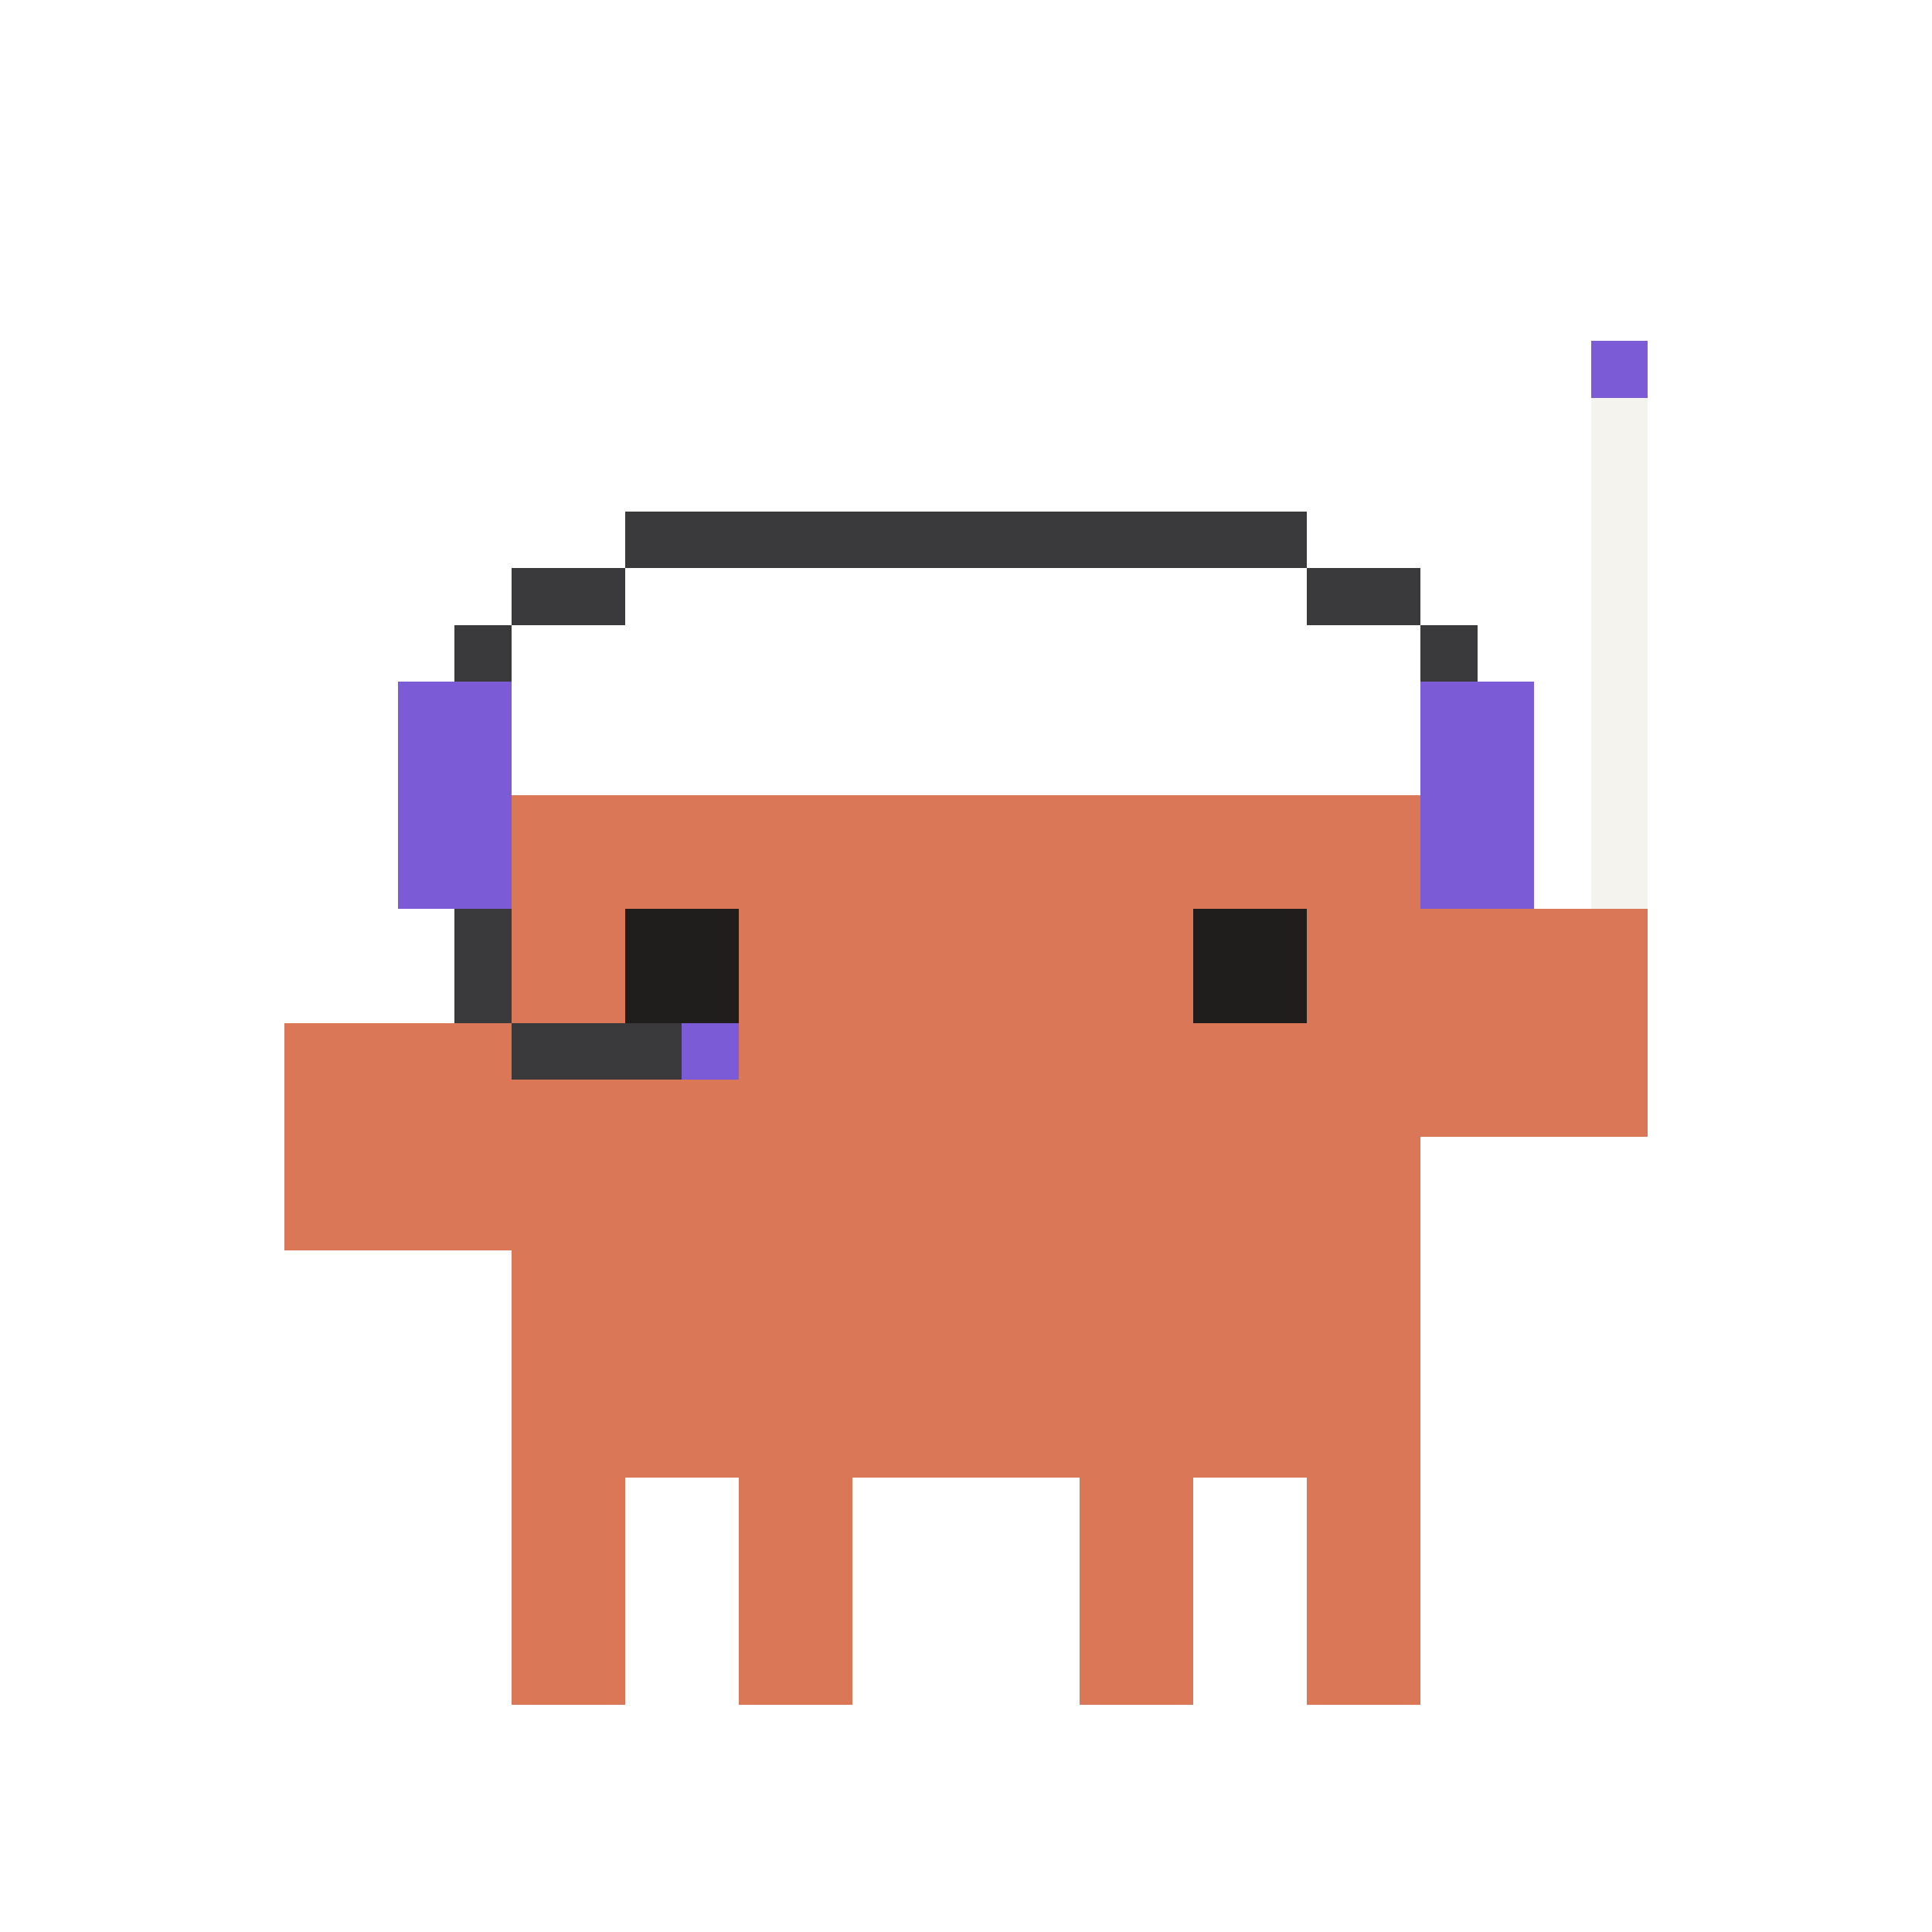
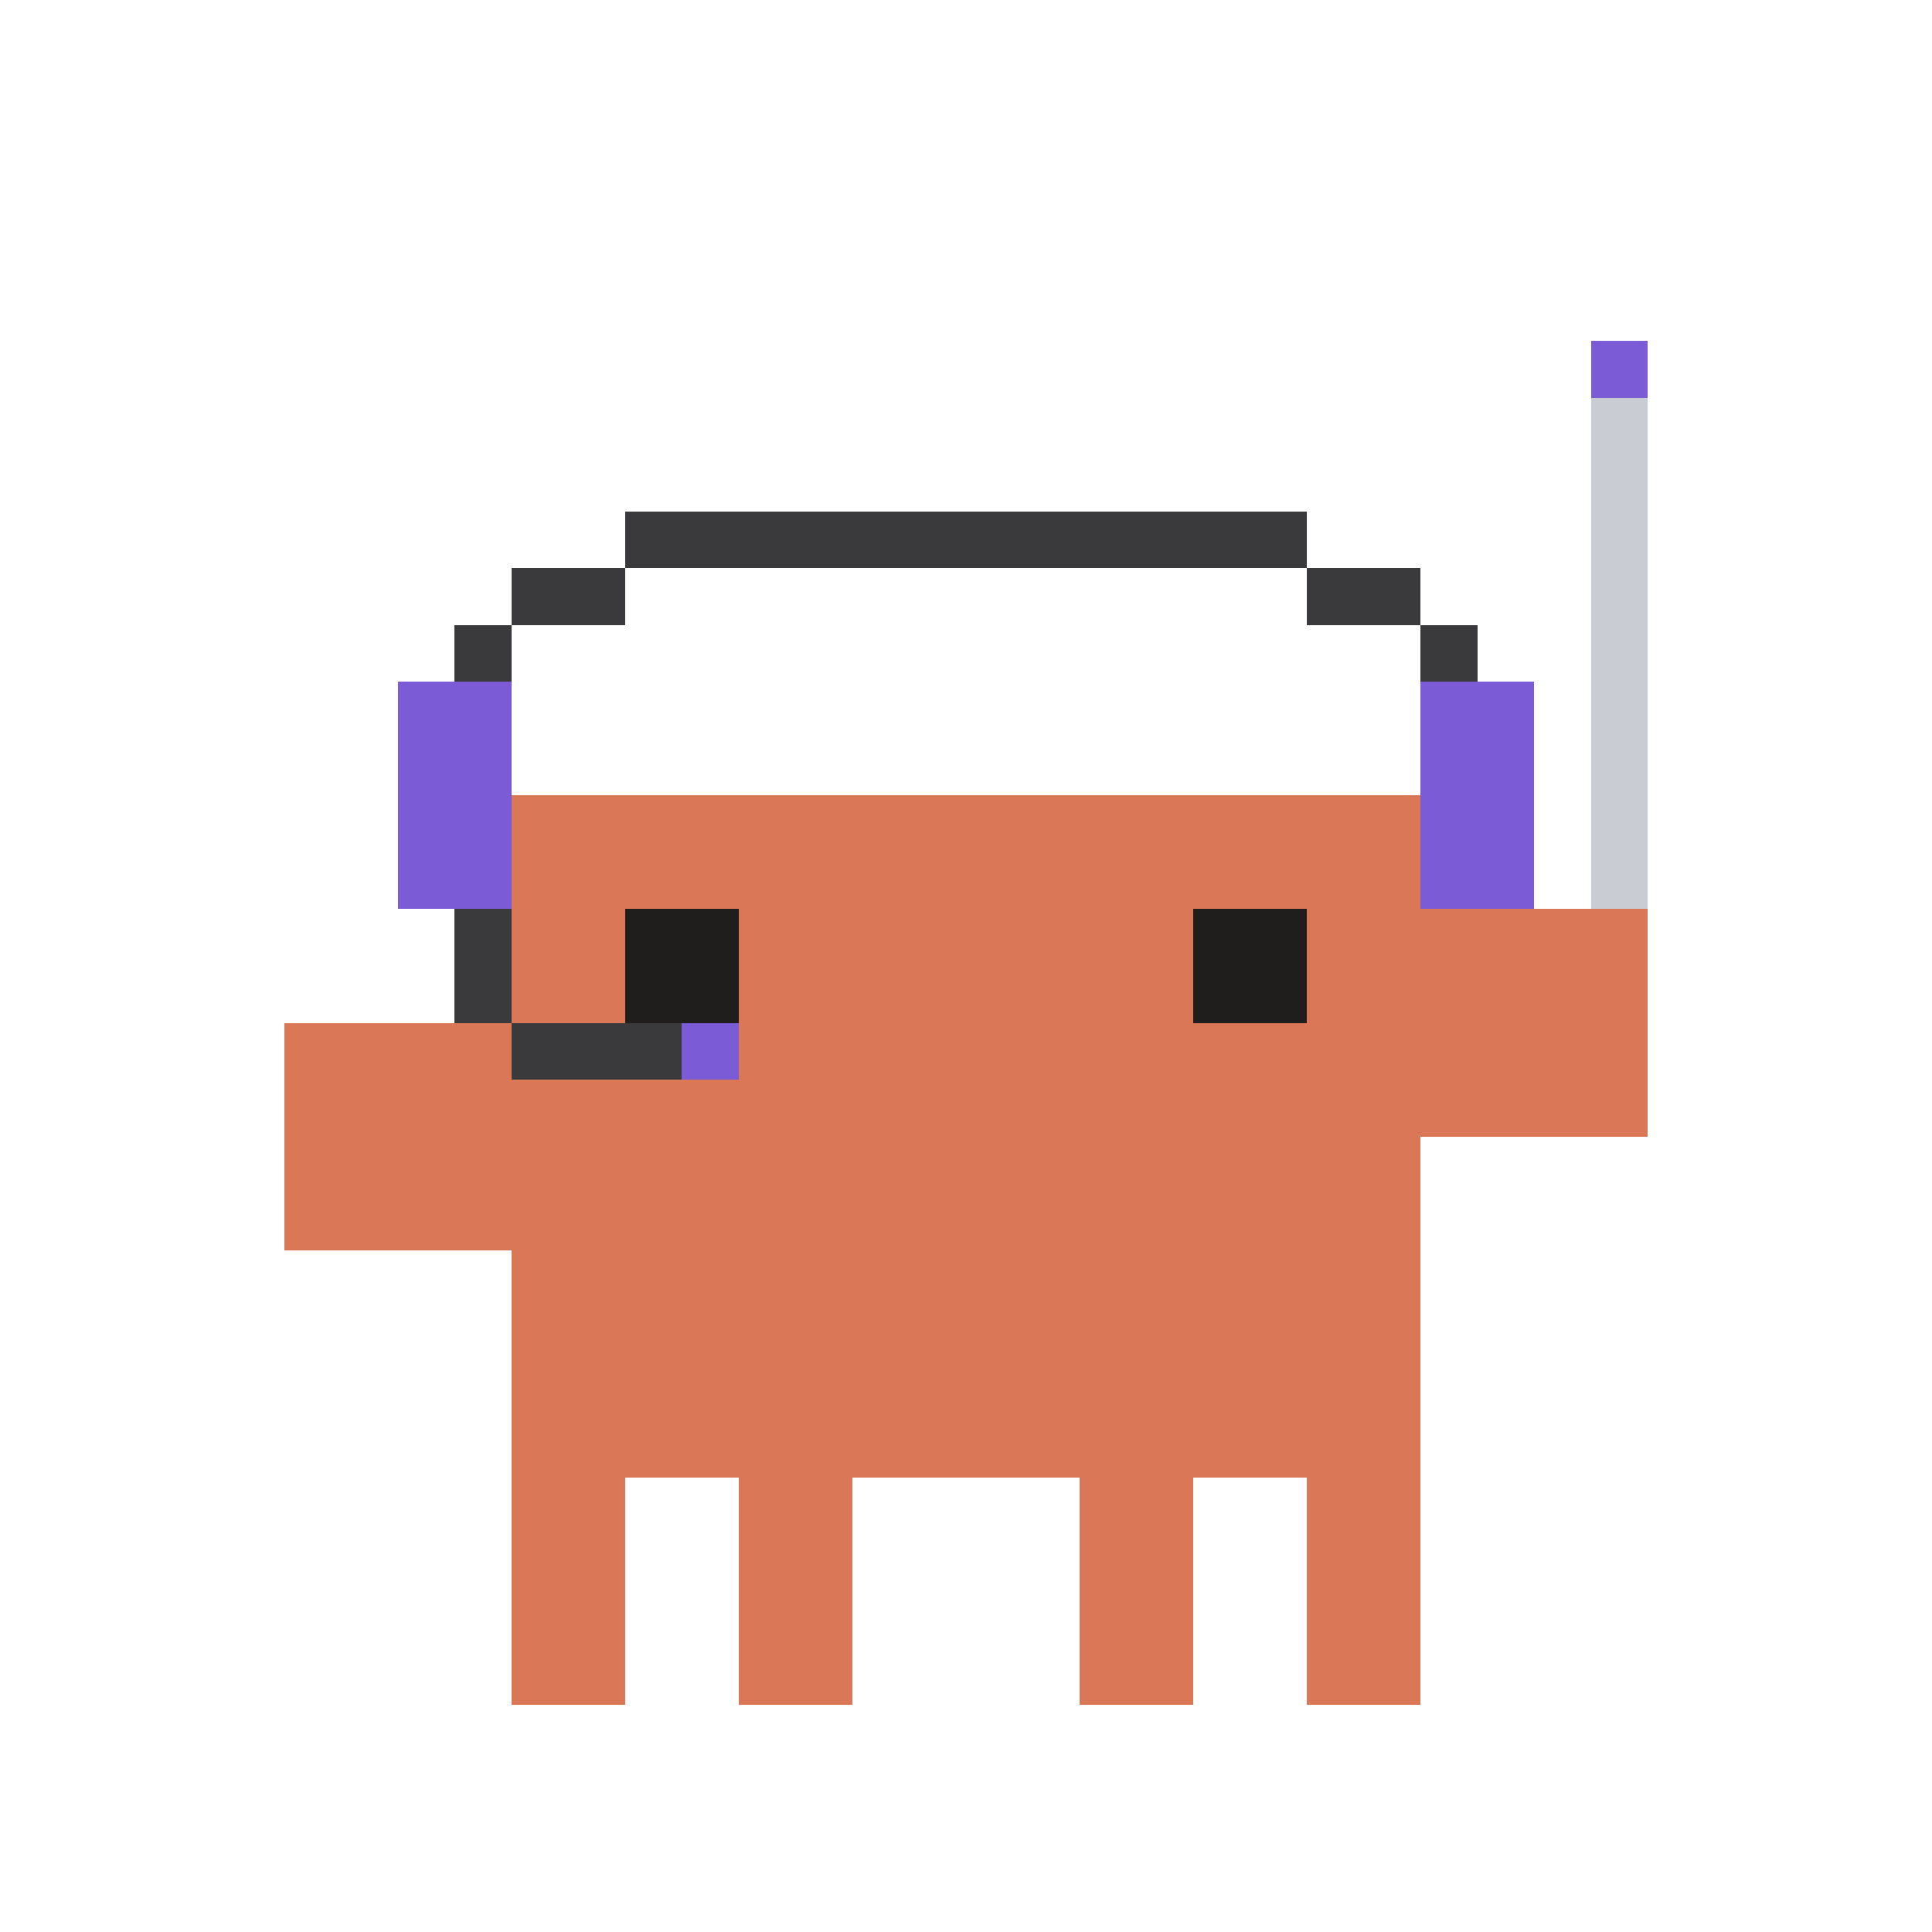
<svg xmlns="http://www.w3.org/2000/svg" width="136" height="136" viewBox="0 0 136 136" role="img" aria-label="manager crab">
  <style>
.run .la{animation:st .5s steps(1) infinite}.run .lb{animation:st .5s steps(1) infinite -.25s}
.run .bd{animation:bob .5s steps(1) infinite -.125s}
.run g{transform-box:fill-box}
@keyframes st{50%{transform:translateY(-1px)}}@keyframes bob{50%{transform:translateY(1px)}}
- @keyframes blink{50%{opacity:.15}}
+ @keyframes blink{50%{opacity:0}}
.c-root.run .gem{animation:blink 1s steps(1) infinite}
- .c-manager.run .baton{transform-origin:50% 100%;animation:conduct .5s ease-in-out infinite}
+ .c-root.run .gem2{animation:blink 1s steps(1) infinite -.5s}
+ .c-root.run .spark{animation:blink .5s steps(1) infinite}
+ .c-manager.run .baton{transform-origin:50% 100%;animation:conduct .5s steps(1) infinite}
@keyframes conduct{50%{transform:rotate(-30deg)}}
- .c-explorer.run .lan{transform-origin:50% 0;animation:swing 1s ease-in-out infinite}
- @keyframes swing{25%{transform:rotate(12deg)}75%{transform:rotate(-12deg)}}
- .c-implementer.run .ham{transform-origin:50% 100%;animation:hammer .5s ease-in infinite}
+ .c-explorer.run .lan{transform-origin:50% 0;animation:swing 1s steps(1) infinite}
+ @keyframes swing{0%{transform:rotate(10deg)}50%{transform:rotate(-10deg)}}
+ .c-implementer.run .ham{transform-origin:50% 100%;animation:hammer .5s steps(1) infinite}
@keyframes hammer{50%{transform:rotate(-40deg)}}
.c-validator.run .ck{animation:blink .5s steps(1) infinite}
.c-critic.run .mono{animation:blink 1s steps(1) infinite -.5s}
- .c-documenter.run .quill{transform-origin:0 100%;animation:write .5s ease-in-out infinite}
+ .c-documenter.run .quill{transform-origin:0 100%;animation:write .5s steps(1) infinite}
@keyframes write{50%{transform:rotate(15deg)}}
.c-tester.run .bub{animation:rise .5s steps(2) infinite}
@keyframes rise{100%{transform:translateY(-2px);opacity:0}}
- .c-researcher.run .pg{transform-origin:0 50%;animation:leaf 1s ease-in-out infinite}
+ .c-researcher.run .pg{transform-origin:0 50%;animation:leaf 1s steps(1) infinite}
@keyframes leaf{50%{transform:scaleX(-1)}}
- .c-debugger.run .net{transform-origin:50% 100%;animation:sweep .5s ease-in-out infinite}
+ .c-debugger.run .net{transform-origin:50% 100%;animation:sweep .5s steps(1) infinite}
.c-debugger.run .bug{animation:buzz .25s steps(1) infinite}
@keyframes sweep{50%{transform:rotate(-25deg)}}@keyframes buzz{50%{transform:translate(1px,-1px)}}
- .c-analyst.run .bars{transform-origin:50% 100%;animation:grow 1s ease-in-out infinite}
+ .c-analyst.run .bars{transform-origin:50% 100%;animation:grow 1s steps(1) infinite}
@keyframes grow{0%,100%{transform:scaleY(.4)}50%{transform:scaleY(1)}}
- .c-architect.run .sq{transform-origin:0 100%;animation:measure 1s ease-in-out infinite}
+ .c-architect.run .sq{transform-origin:0 100%;animation:measure 1s steps(1) infinite}
@keyframes measure{50%{transform:rotate(-15deg)}}
.c-auditor.run .glint{animation:blink .5s steps(1) infinite}
.c-navigator.run .cur{animation:click .5s steps(1) infinite}
.c-navigator.run .link{animation:blink .5s steps(1) infinite -.25s}
@keyframes click{50%{transform:translate(1px,1px)}}
.c-inspector.run .flash{animation:blink 1s steps(1) infinite}
.c-inspector.run .note{animation:rise 1s steps(4) infinite}
- .c-generalist.run .blade{transform-origin:50% 100%;animation:sweep .5s ease-in-out infinite}
- .c-guide.run .flag{transform-origin:0 50%;animation:wave .5s ease-in-out infinite}
- @keyframes wave{50%{transform:scaleX(.6)}}
- .c-statusline.run .roller{animation:roll 1s ease-in-out infinite}
+ .c-generalist.run .blade{transform-origin:50% 100%;animation:sweep .5s steps(1) infinite}
+ .c-guide.run .flag{transform-origin:0 50%;animation:wave .5s steps(1) infinite}
+ @keyframes wave{50%{transform:scaleX(.5)}}
+ .c-statusline.run .roller{animation:roll 1s steps(2) infinite}
@keyframes roll{50%{transform:translateX(-4px)}}
@media (prefers-reduced-motion: reduce){.run,.run g{animation:none!important}}
</style>
  <g transform="translate(8,16) scale(4)" opacity="1" shape-rendering="crispEdges">
    <g class="c-manager run">
      <g class="bd">
        <rect x="7" y="10" width="16" height="12" fill="#D97757" />
        <rect x="3" y="14" width="4" height="4" fill="#D97757" />
        <rect x="23" y="12" width="4" height="4" fill="#D97757" />
        <rect x="9" y="12" width="2" height="2" fill="#1F1E1D" />
        <rect x="19" y="12" width="2" height="2" fill="#1F1E1D" />
        <rect x="9" y="5" width="1" height="1" fill="#3A3A3C" />
        <rect x="10" y="5" width="1" height="1" fill="#3A3A3C" />
        <rect x="11" y="5" width="1" height="1" fill="#3A3A3C" />
        <rect x="12" y="5" width="1" height="1" fill="#3A3A3C" />
        <rect x="13" y="5" width="1" height="1" fill="#3A3A3C" />
        <rect x="14" y="5" width="1" height="1" fill="#3A3A3C" />
        <rect x="15" y="5" width="1" height="1" fill="#3A3A3C" />
        <rect x="16" y="5" width="1" height="1" fill="#3A3A3C" />
        <rect x="17" y="5" width="1" height="1" fill="#3A3A3C" />
        <rect x="18" y="5" width="1" height="1" fill="#3A3A3C" />
        <rect x="19" y="5" width="1" height="1" fill="#3A3A3C" />
        <rect x="20" y="5" width="1" height="1" fill="#3A3A3C" />
        <rect x="7" y="6" width="1" height="1" fill="#3A3A3C" />
        <rect x="8" y="6" width="1" height="1" fill="#3A3A3C" />
        <rect x="21" y="6" width="1" height="1" fill="#3A3A3C" />
        <rect x="22" y="6" width="1" height="1" fill="#3A3A3C" />
        <rect x="6" y="7" width="1" height="1" fill="#3A3A3C" />
        <rect x="23" y="7" width="1" height="1" fill="#3A3A3C" />
        <rect x="5" y="8" width="2" height="4" fill="#7C5CD6" />
        <rect x="23" y="8" width="2" height="4" fill="#7C5CD6" />
        <rect x="6" y="12" width="1" height="2" fill="#3A3A3C" />
        <rect x="7" y="14" width="3" height="1" fill="#3A3A3C" />
        <rect x="10" y="14" width="1" height="1" fill="#7C5CD6" />
        <g class="baton">
-           <rect x="26" y="3" width="1" height="9" fill="#F4F3EE" />
+           <rect x="26" y="3" width="1" height="9" fill="#C9CCD2" />
          <rect x="26" y="2" width="1" height="1" fill="#7C5CD6" />
        </g>
      </g>
      <g class="la">
        <rect x="7" y="22" width="2" height="4" fill="#D97757" />
        <rect x="17" y="22" width="2" height="4" fill="#D97757" />
      </g>
      <g class="lb">
        <rect x="11" y="22" width="2" height="4" fill="#D97757" />
        <rect x="21" y="22" width="2" height="4" fill="#D97757" />
      </g>
    </g>
  </g>
</svg>
